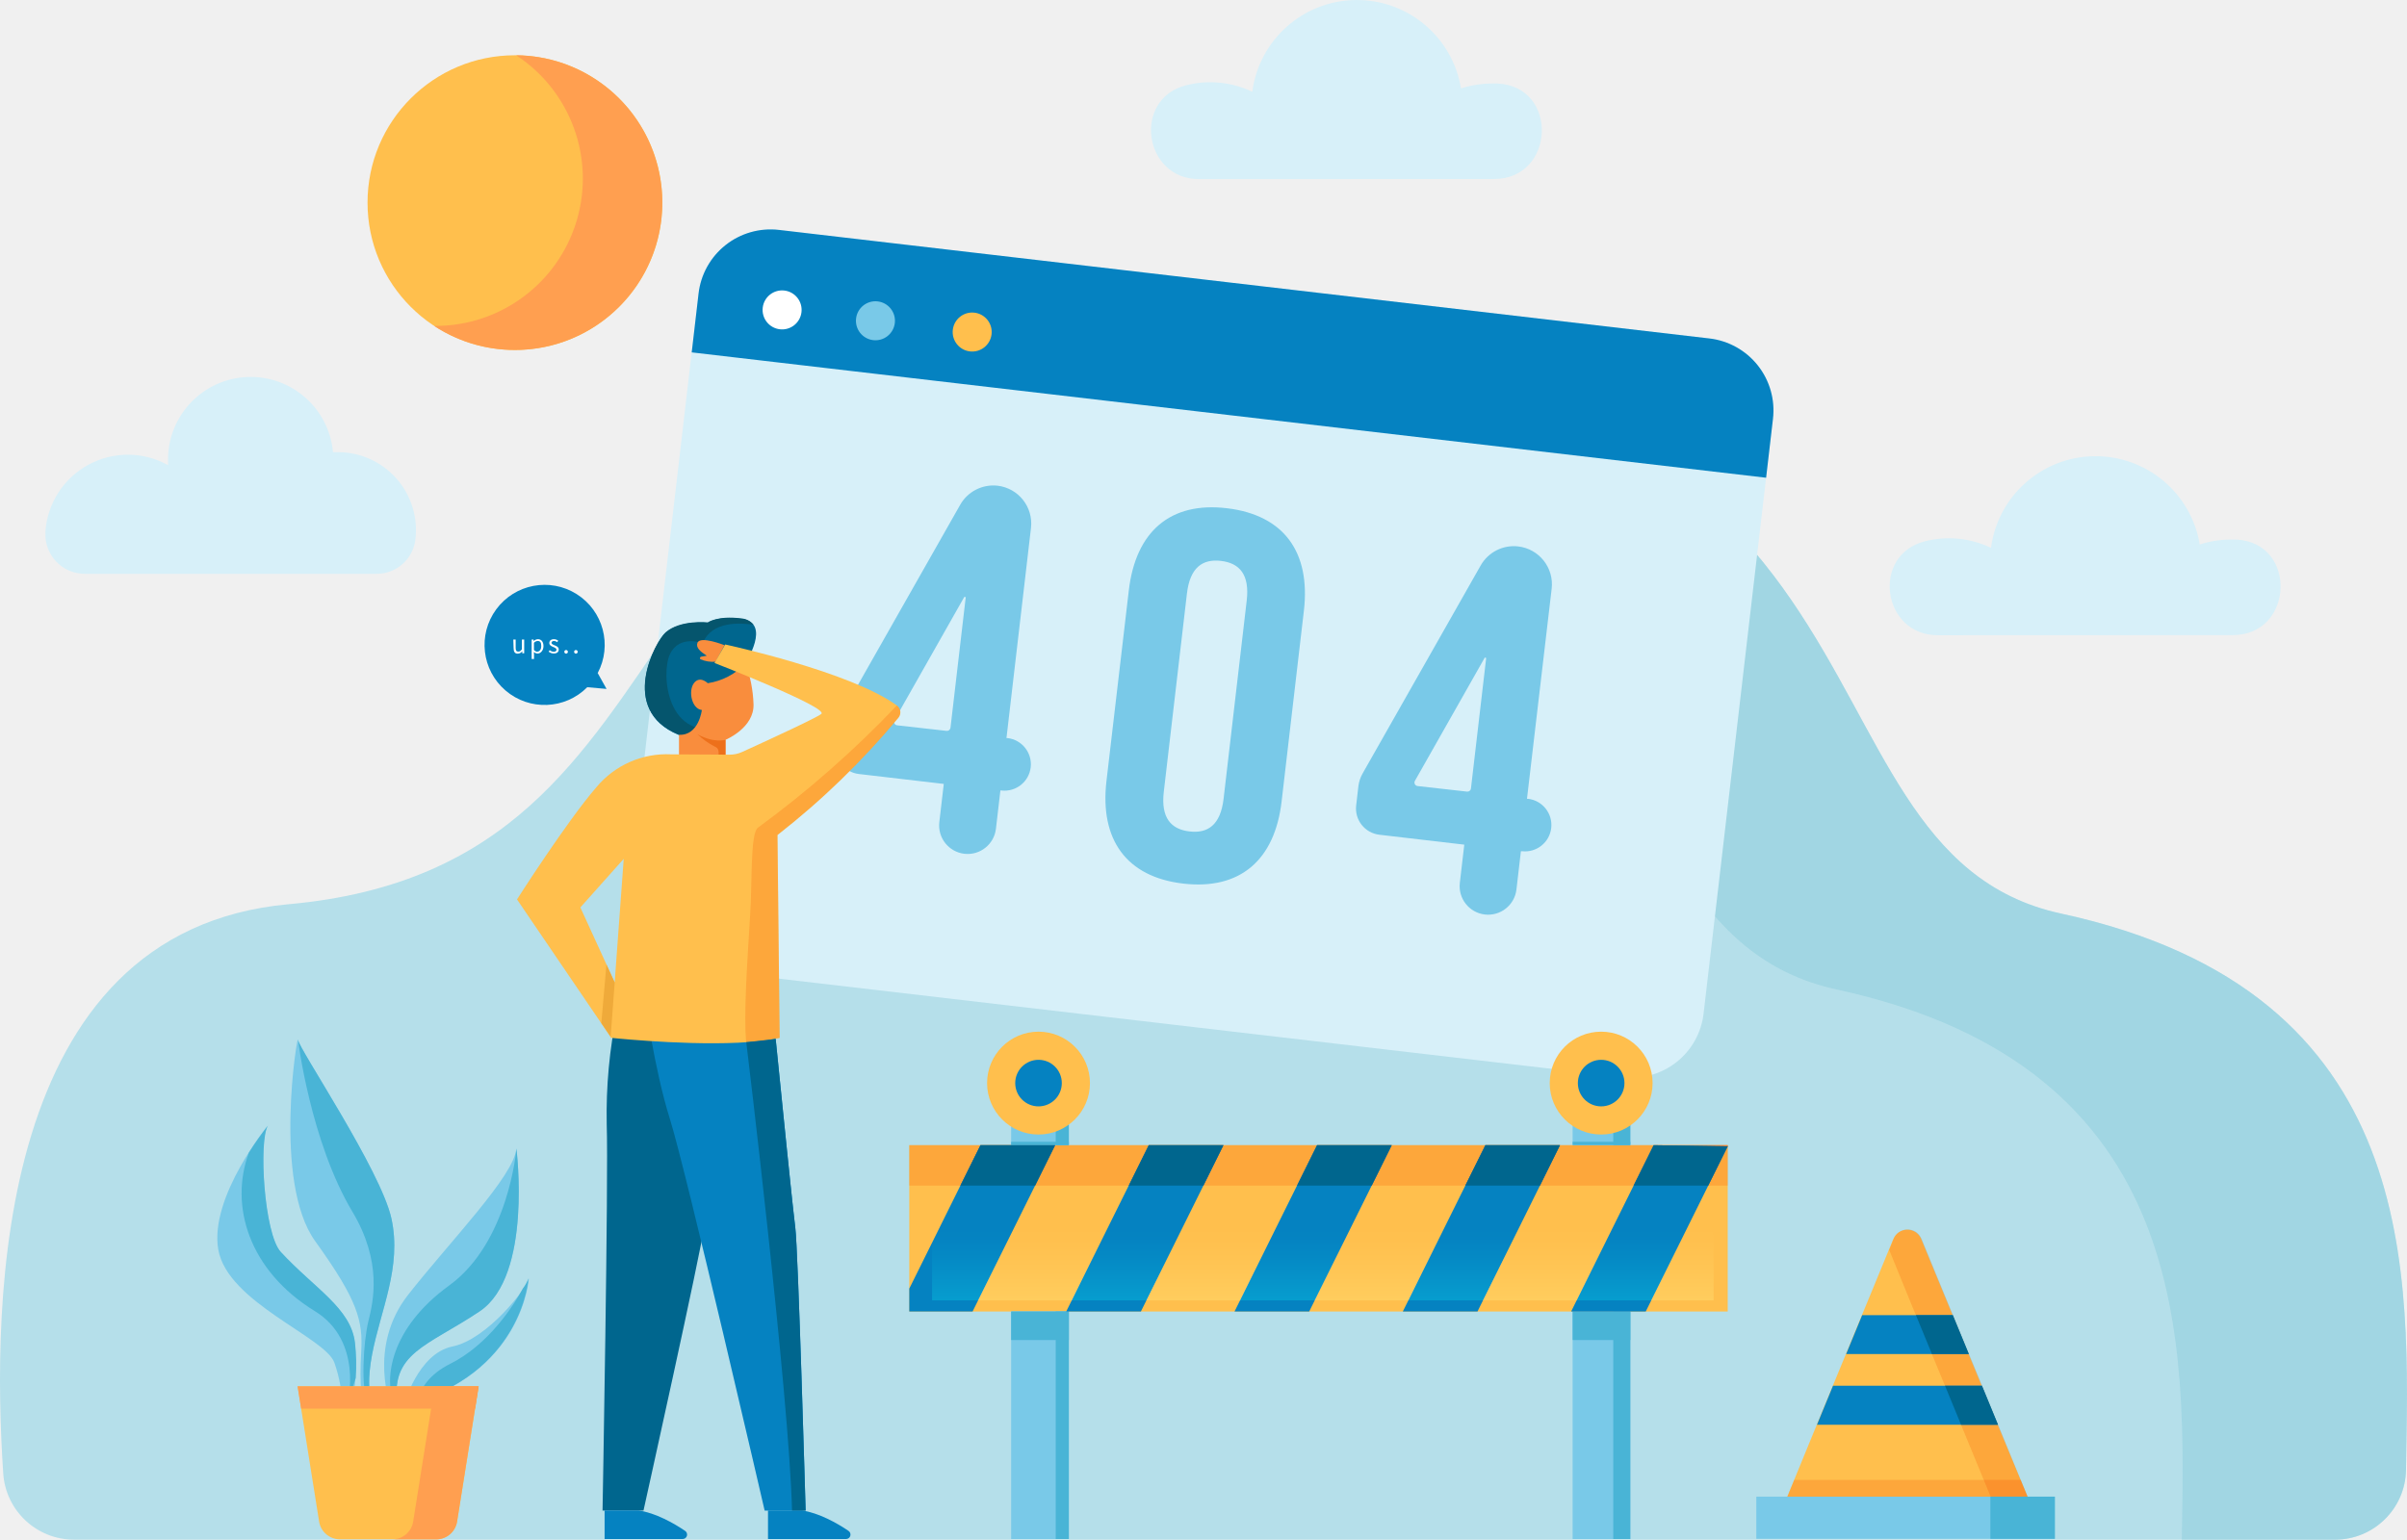
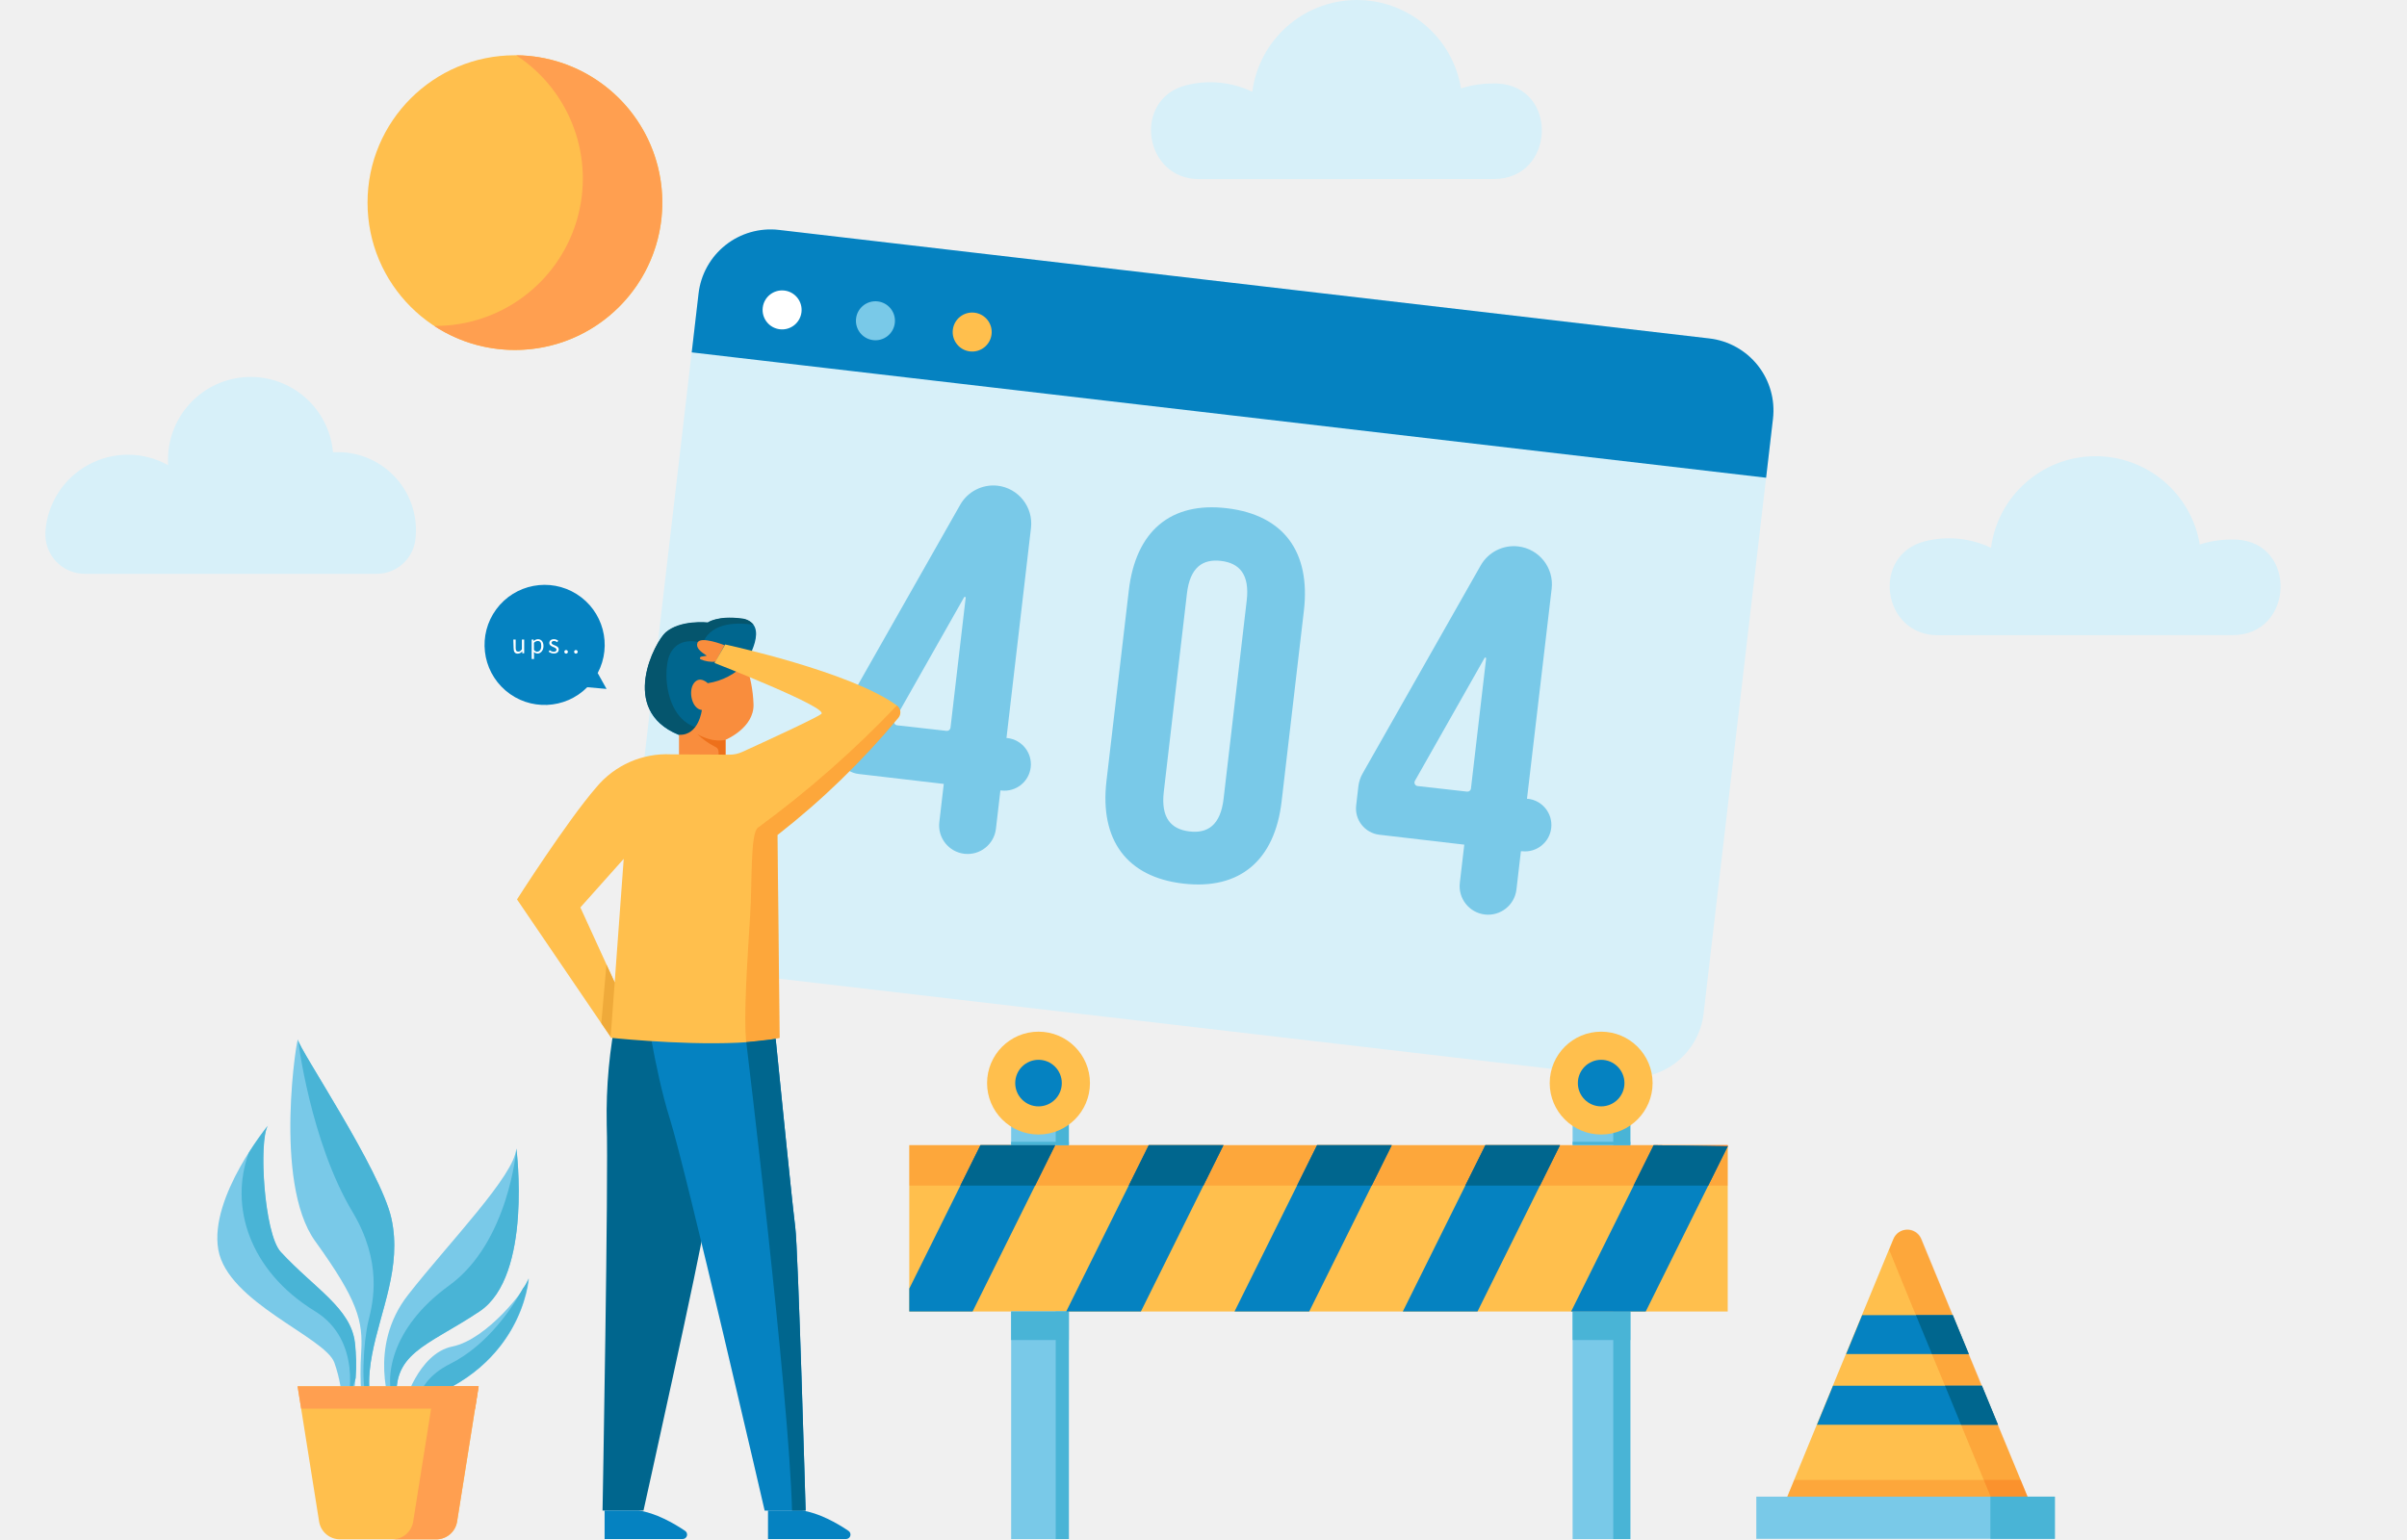
<svg xmlns="http://www.w3.org/2000/svg" viewBox="0 0 431.91 276.36">
  <defs>
    <style>.cls-1{isolation:isolate;}.cls-2{fill:#b5dfea;}.cls-3{fill:#90cedd;}.cls-19,.cls-3{opacity:0.55;}.cls-4{fill:#d7f0f9;}.cls-5{fill:#0582c1;}.cls-6{fill:#79c9e8;}.cls-7{fill:#fff;}.cls-8{fill:#ffbf4d;}.cls-9{fill:#00668e;}.cls-10{fill:#05556d;}.cls-11{fill:#f98d3d;}.cls-12{fill:#ed701b;}.cls-13{fill:none;}.cls-14{fill:#efaa3a;}.cls-15{fill:#f98d2b;opacity:0.29;mix-blend-mode:multiply;}.cls-16{fill:#49b4d6;}.cls-17{fill:#ff9f50;}.cls-18{fill:#f77e2d;}.cls-19{mix-blend-mode:overlay;fill:url(#linear-gradient);}</style>
-     <linearGradient id="linear-gradient" x1="237.37" y1="244.15" x2="237.37" y2="220.1" gradientUnits="userSpaceOnUse">
-       <stop offset="0" stop-color="#fff" />
-       <stop offset="0.12" stop-color="#fff" stop-opacity="0.82" />
-       <stop offset="0.3" stop-color="#fff" stop-opacity="0.58" />
-       <stop offset="0.47" stop-color="#fff" stop-opacity="0.37" />
-       <stop offset="0.64" stop-color="#fff" stop-opacity="0.21" />
-       <stop offset="0.78" stop-color="#fff" stop-opacity="0.1" />
-       <stop offset="0.91" stop-color="#fff" stop-opacity="0.02" />
-       <stop offset="1" stop-color="#fff" stop-opacity="0" />
-     </linearGradient>
  </defs>
  <g class="cls-1">
    <g id="Layer_2" data-name="Layer 2">
      <g id="OBJECTS">
-         <path class="cls-2" d="M419,276.36a12.73,12.73,0,0,0,12.73-12.52c.53-34.64,3.32-85.75-61.92-99.88C317,152.52,348.33,58.69,206.14,64.75c-102.07,4.35-75,90.39-154.32,97.55C-1,167.07-1.45,233.87.58,264.47a12.73,12.73,0,0,0,12.71,11.89Z" />
-         <path class="cls-3" d="M369.82,164C317,152.52,348.33,58.69,206.14,64.75c-24.28,1-41.24,6.7-54.07,14.81,4.32-.57,8.91-1,13.8-1.17,142.19-6.06,110.89,87.77,163.69,99.21,64.55,14,62.51,64.15,61.94,98.76H419a12.73,12.73,0,0,0,12.73-12.52C432.28,229.19,435.07,178.09,369.82,164Z" />
        <path class="cls-4" d="M306.73,60.75,139.78,41.27a13,13,0,0,0-14.43,11.41L112.9,159.43a13,13,0,0,0,11.41,14.43l166.95,19.49a13,13,0,0,0,14.43-11.41L318.14,75.18A13,13,0,0,0,306.73,60.75Z" />
        <path class="cls-5" d="M316.91,85.75l1.23-10.57a13,13,0,0,0-11.41-14.43L139.78,41.27a13,13,0,0,0-14.43,11.41l-1.23,10.57Z" />
        <path class="cls-6" d="M151.14,127.89,172.3,90.6A6.84,6.84,0,0,1,179,87.18h0a6.84,6.84,0,0,1,6,7.58l-4.4,37.72.19,0a4.74,4.74,0,0,1,4.16,5.25h0a4.74,4.74,0,0,1-5.25,4.16l-.19,0-.8,6.87a5.12,5.12,0,0,1-5.67,4.49h0a5.12,5.12,0,0,1-4.49-5.67l.8-6.87-15.24-1.78a4.74,4.74,0,0,1-4.16-5.26l.4-3.46A6.14,6.14,0,0,1,151.14,127.89Zm19.41,2.79,2.73-23.39a.15.15,0,0,0-.28-.09l-12.5,22.06a.63.63,0,0,0,.47.93l8.89,1A.63.63,0,0,0,170.54,130.68Z" />
        <path class="cls-6" d="M244.53,138.79l21.16-37.29a6.84,6.84,0,0,1,6.74-3.42h0a6.84,6.84,0,0,1,6,7.58L274,143.38l.19,0a4.74,4.74,0,0,1,4.16,5.25h0a4.74,4.74,0,0,1-5.25,4.16l-.19,0-.8,6.87a5.12,5.12,0,0,1-5.67,4.49h0a5.12,5.12,0,0,1-4.49-5.67l.8-6.87-15.24-1.78a4.74,4.74,0,0,1-4.16-5.26l.4-3.46A6.14,6.14,0,0,1,244.53,138.79Zm19.41,2.79,2.73-23.39a.15.15,0,0,0-.28-.09l-12.5,22.06a.63.63,0,0,0,.47.93l8.89,1A.63.63,0,0,0,263.94,141.58Z" />
        <path class="cls-6" d="M202.55,106C203.78,95.41,210,90,220.19,91.23s15,7.86,13.78,18.39l-4,34.25c-1.23,10.54-7.48,15.91-17.65,14.73s-15-7.86-13.78-18.39Zm6.28,36.12c-.55,4.7,1.31,6.73,4.61,7.12s5.57-1.16,6.12-5.87l4.15-35.57c.55-4.7-1.31-6.73-4.61-7.12s-5.57,1.16-6.12,5.87Z" />
        <circle class="cls-7" cx="140.33" cy="55.61" r="3.5" transform="translate(68.83 188.56) rotate(-83.34)" />
        <circle class="cls-6" cx="157.08" cy="57.57" r="3.5" transform="translate(81.69 206.92) rotate(-83.34)" />
        <circle class="cls-8" cx="174.44" cy="59.6" r="3.5" transform="translate(95.02 225.95) rotate(-83.34)" />
        <path class="cls-9" d="M110.75,181.6a89.84,89.84,0,0,0-1.88,20.22c.34,9.15-.75,69.31-.75,69.31h7.35s10.46-47.12,10.85-50.84S132,179.36,132,179.36Z" />
        <path class="cls-5" d="M115.64,178.86s1.69,12.85,4.57,22,17,70.29,17,70.29h7.35s-1.35-47.12-1.86-50.84-4.23-40.93-4.23-40.93Z" />
        <path class="cls-5" d="M137.81,271.12v5.13h14a.8.8,0,0,0,.44-1.47c-2-1.36-5.32-3.24-8.37-3.66Z" />
        <path class="cls-5" d="M108.49,271.12v5.13h14a.8.8,0,0,0,.44-1.47c-2-1.36-5.32-3.24-8.37-3.66Z" />
        <path class="cls-9" d="M133.73,119.06s4.81-7.31-.71-8c-4.24-.55-6,.72-6,.72s-4.88-.54-7.56,1.78c-1.83,1.59-8.55,13.9,2.32,18.35s8.55-6.95,8.55-6.95Z" />
        <path class="cls-10" d="M133,111c-4.24-.55-6,.72-6,.72s-4.88-.54-7.56,1.78c-1.83,1.59-8.55,13.9,2.32,18.35,5.11,2.09,7.3.68,8.2-1.4-10.31,2.9-11.43-9.53-9.73-13.06s5.87-1.94,5.87-1.94c1.62-4.08,6.91-3.64,9.09-3.32A3,3,0,0,0,133,111Z" />
        <path class="cls-11" d="M127,122.63s-1.43-1.43-2.49,0-.36,4.63,1.43,4.81c0,0-.53,4.63-4.1,4.45v3.74h8.37v-2.85s5.17-2.14,5-6.41a23.63,23.63,0,0,0-1.43-7.31A11.64,11.64,0,0,1,127,122.63Z" />
        <path class="cls-12" d="M128.24,134c.83.35.68.87.72,1.65h1.2v-2.85s-2,.64-5-1A13.15,13.15,0,0,0,128.24,134Z" />
        <path class="cls-11" d="M130,115.81s-4.34-1.73-4.85-.43c-.33.85.51,1.58,1.67,2.32l-1,.17a.27.27,0,0,0-.13.47,5.75,5.75,0,0,0,2.71.44Z" />
        <polygon class="cls-13" points="104.14 162.88 109.95 181.62 109.85 180.68 109.95 181.62 111.92 154.33 104.14 162.88" />
        <path class="cls-8" d="M161,126.68c-8.28-6.13-30.88-11-30.88-11L128.21,119s20.52,8,19.17,9.14c-.8.7-10.82,5.29-14.22,6.84a5.39,5.39,0,0,1-2.33.48l-10.39-.06A16.4,16.4,0,0,0,107,141.32c-5.27,6.07-14.23,20.12-14.23,20.12l15.1,22.2,1.67,2.45v.18l1.49.15c4.85.45,20.41,1.68,28.64-.07l.23-.05-.39-36.42a141.17,141.17,0,0,0,21.66-21A1.52,1.52,0,0,0,161,126.68ZM110.3,176.35l-1.47-3.22-4.69-10.25,7.78-8.72-1.4,19.13Z" />
        <polygon class="cls-14" points="108.82 173.13 110.3 176.35 109.58 186.06 109.57 186.09 107.9 183.64 108.82 173.13" />
        <path class="cls-15" d="M136,148.57c-1.4,1-1,10-1.39,15.65-.58,9.43-1.14,17.59-.73,22.85a42,42,0,0,0,5.79-.73l.23-.05-.39-36.42a141.17,141.17,0,0,0,21.66-21,1.52,1.52,0,0,0-.24-2.23A185.49,185.49,0,0,1,136,148.57Z" />
        <path class="cls-9" d="M142.7,220.29c-.37-2.68-2.41-22.8-3.51-33.8l-5.28.58s7.7,63.33,8.21,84.06h2.44S143.21,224,142.7,220.29Z" />
        <path class="cls-5" d="M108.84,123.66l-1.59-2.85a10.78,10.78,0,1,0-1.87,2.54Z" />
        <path class="cls-7" d="M92.11,114.8h.42v1.5c0,.46.14.66.46.66s.43-.13.66-.41V114.8h.41v2.46h-.34l0-.38h0a1,1,0,0,1-.81.45c-.52,0-.75-.33-.75-1Z" />
        <path class="cls-7" d="M95.82,117.46v.83H95.4v-3.5h.34l0,.28h0a1.27,1.27,0,0,1,.78-.34c.63,0,1,.49,1,1.25s-.5,1.33-1.06,1.33a1.14,1.14,0,0,1-.68-.28Zm.6-.5c.4,0,.7-.37.7-1s-.18-.91-.65-.91a1,1,0,0,0-.66.33v1.29A1,1,0,0,0,96.42,117Z" />
        <path class="cls-7" d="M98.65,116.7a1.11,1.11,0,0,0,.72.29c.32,0,.49-.17.49-.38s-.29-.36-.56-.47-.73-.29-.73-.71.31-.7.84-.7a1.23,1.23,0,0,1,.76.28l-.2.26a.91.91,0,0,0-.56-.22c-.31,0-.45.17-.45.35s.27.32.55.43.75.28.75.74-.32.73-.9.73a1.48,1.48,0,0,1-.92-.34Z" />
        <path class="cls-7" d="M101.56,116.68a.32.32,0,1,1-.3.32A.31.31,0,0,1,101.56,116.68Z" />
        <path class="cls-7" d="M103.32,116.68a.32.32,0,1,1-.3.32A.31.31,0,0,1,103.32,116.68Z" />
        <path class="cls-6" d="M67.5,253.3s-2.26-2.12-.74-10.14,5.38-15.73,3.48-24.43-16.73-30.65-16.77-32.11-4.58,25.53,3.09,36.17,8.59,14.32,8.25,19.92.08,10.1.92,11.4Z" />
        <path class="cls-16" d="M66.1,237.16c-.89,3.58-1.43,12.55,0,14.7.13.2.32.09.56-.28-.43-1.48-.72-4.08.1-8.42,1.52-8,5.38-15.73,3.48-24.43s-16.73-30.65-16.77-32.11c0,0,2.24,18.29,9.76,30.87C68.62,226.5,67,233.58,66.1,237.16Z" />
        <path class="cls-6" d="M70.21,252.74s-4.36-10.88,3-20.3,19.2-21.52,19.43-26.31c0,0,3,22.75-6.58,29.19S69.74,242.8,71.4,252.7Z" />
        <path class="cls-16" d="M80.58,230.75c-10.72,7.8-11.59,16.79-9.93,21a1.06,1.06,0,0,0,.7.63c-1.44-9.56,5.25-10.65,14.74-17s6.58-29.19,6.58-29.19S91.3,223,80.58,230.75Z" />
        <path class="cls-6" d="M63,253a38,38,0,0,0,.65-12c-.74-6.22-7.24-9.72-13.31-16.29-3.12-3.38-4-21.25-2.11-22.91,0,0-10.72,13-9.06,22.5S58.35,240,60,244.59A25.52,25.52,0,0,1,61.45,253Z" />
        <path class="cls-16" d="M44.65,206.92c-3.54,9.59.09,21.21,11.86,28.43,8.66,5.31,5.9,16.36,5.9,16.36l1.42-4.36a34.55,34.55,0,0,0-.13-6.34c-.74-6.22-7.24-9.72-13.31-16.29-3-3.26-4-20-2.31-22.67A57.38,57.38,0,0,0,44.65,206.92Z" />
        <path class="cls-16" d="M48.08,202l.19-.24A1.06,1.06,0,0,0,48.08,202Z" />
        <path class="cls-6" d="M72.45,252.27s2.51-9.32,8.73-10.58,13.35-10.44,13.73-12.24C94.91,229.46,93.86,246.77,72.45,252.27Z" />
        <path class="cls-16" d="M80.82,244.78c-3.81,1.9-5.39,4.46-6,6.79,19.06-6.13,20-22.11,20-22.11a6.83,6.83,0,0,1-1,1.82C92.07,234.55,87.54,241.41,80.82,244.78Z" />
        <path class="cls-8" d="M85.89,248.84H53.4l3.86,24.27A3.79,3.79,0,0,0,61,276.3H78.29a3.79,3.79,0,0,0,3.74-3.2Z" />
        <polygon class="cls-17" points="85.26 252.85 85.89 248.84 53.4 248.84 54.04 252.85 85.26 252.85" />
        <path class="cls-17" d="M78,248.84l-3.86,24.27a3.79,3.79,0,0,1-3.74,3.2h7.87a3.79,3.79,0,0,0,3.74-3.2l3.86-24.27Z" />
        <rect class="cls-8" x="163.16" y="205.55" width="146.86" height="29.86" />
        <rect class="cls-15" x="163.16" y="205.55" width="146.86" height="7.25" />
        <polygon class="cls-18" points="175.93 205.56 189.33 205.56 185.74 212.81 172.33 212.81 175.93 205.56" />
        <polygon class="cls-18" points="206.13 205.56 219.53 205.56 215.94 212.81 202.54 212.81 206.13 205.56" />
        <polygon class="cls-18" points="236.33 205.56 249.73 205.56 246.14 212.81 232.74 212.81 236.33 205.56" />
        <polygon class="cls-18" points="266.53 205.56 279.92 205.56 276.33 212.81 262.93 212.81 266.53 205.56" />
        <polygon class="cls-18" points="310.02 205.56 310.02 205.76 306.52 212.81 293.13 212.81 296.73 205.56 310.02 205.56" />
        <rect class="cls-6" x="181.44" y="235.42" width="10.35" height="40.83" />
        <rect class="cls-16" x="189.44" y="235.42" width="2.35" height="40.83" />
        <rect class="cls-6" x="282.19" y="235.42" width="10.35" height="40.83" />
        <rect class="cls-16" x="289.48" y="235.42" width="3.06" height="40.83" />
        <rect class="cls-16" x="181.44" y="235.39" width="10.35" height="5.14" />
        <rect class="cls-16" x="282.19" y="235.39" width="10.35" height="5.14" />
        <rect class="cls-6" x="181.44" y="200.89" width="10.35" height="4.64" />
        <rect class="cls-16" x="189.44" y="200.89" width="2.35" height="4.64" />
        <rect class="cls-6" x="282.19" y="200.89" width="10.35" height="4.64" />
        <rect class="cls-16" x="289.48" y="200.89" width="3.06" height="4.64" />
        <rect class="cls-16" x="181.44" y="204.95" width="10.35" height="0.58" />
        <rect class="cls-16" x="282.19" y="204.95" width="10.35" height="0.58" />
        <polygon class="cls-5" points="189.33 205.56 174.52 235.41 163.16 235.41 163.16 231.3 175.93 205.56 189.33 205.56" />
        <polygon class="cls-5" points="206.13 205.56 191.32 235.41 204.72 235.41 219.53 205.56 206.13 205.56" />
        <polygon class="cls-5" points="249.73 205.56 234.92 235.41 221.52 235.41 236.33 205.56 249.73 205.56" />
        <polygon class="cls-5" points="279.92 205.56 265.12 235.41 251.72 235.41 266.53 205.56 279.92 205.56" />
        <polygon class="cls-5" points="296.73 205.56 281.92 235.41 295.31 235.41 310.02 205.76 296.73 205.56" />
        <polygon class="cls-9" points="189.33 205.56 185.74 212.81 172.33 212.81 175.93 205.56 189.33 205.56" />
        <polygon class="cls-9" points="219.53 205.56 215.94 212.81 202.54 212.81 206.13 205.56 219.53 205.56" />
        <polygon class="cls-9" points="249.73 205.56 246.14 212.81 232.74 212.81 236.33 205.56 249.73 205.56" />
        <polygon class="cls-9" points="279.92 205.56 276.33 212.81 262.93 212.81 266.53 205.56 279.92 205.56" />
        <polygon class="cls-9" points="310.02 205.76 306.52 212.81 293.13 212.81 296.73 205.56 310.02 205.76" />
        <rect class="cls-19" x="167.25" y="218.47" width="140.24" height="14.94" />
        <circle class="cls-8" cx="186.35" cy="194.41" r="9.23" />
        <circle class="cls-5" cx="186.35" cy="194.41" r="4.18" />
        <circle class="cls-8" cx="287.31" cy="194.41" r="9.23" />
        <circle class="cls-5" cx="287.31" cy="194.41" r="4.18" />
        <path class="cls-8" d="M365.66,273.08H318.89L326,255.74h0l2.88-7,.79-1.92,1.29-3.12.26-.64,2.88-7,.53-1.27,5.1-12.38a2.7,2.7,0,0,1,5,0l5.1,12.38.53,1.27,2.88,7,.26.64,1.29,3.12.79,1.92,2.88,7h0Z" />
        <polygon class="cls-15" points="321.96 265.64 318.89 273.08 365.67 273.08 362.6 265.64 321.96 265.64" />
        <rect class="cls-6" x="315.15" y="268.64" width="53.57" height="7.57" />
        <rect class="cls-16" x="357.15" y="268.64" width="11.57" height="7.57" />
        <path class="cls-15" d="M363.82,268.63h-6.62l-5.31-12.89h0l-2.88-7-.79-1.92-1.29-3.12-.26-.64-2.88-7-.53-1.27L339,224.36l.8-2a2.7,2.7,0,0,1,5,0l5.1,12.38.53,1.27,2.88,7,.26.64,1.29,3.12.79,1.92,2.88,7h0Z" />
        <polygon class="cls-5" points="353.28 243.05 331.27 243.05 334.15 236.06 350.4 236.06 353.28 243.05" />
        <polygon class="cls-5" points="358.51 255.73 358.51 255.74 326.04 255.74 326.04 255.73 328.92 248.73 355.63 248.73 358.51 255.73" />
        <polygon class="cls-9" points="353.28 243.05 346.67 243.05 343.79 236.06 350.4 236.06 353.28 243.05" />
        <polygon class="cls-9" points="358.51 255.73 358.51 255.74 351.89 255.74 351.89 255.73 349.01 248.73 355.63 248.73 358.51 255.73" />
        <path class="cls-4" d="M67.52,103a7,7,0,0,0,7-6A14,14,0,0,0,60.69,81.16c-.32,0-.63,0-.94,0a14.83,14.83,0,0,0-29.6,1.25c0,.36,0,.72,0,1.08a14.83,14.83,0,0,0-22,11.88v.18A7.07,7.07,0,0,0,15.25,103Z" />
        <path class="cls-4" d="M400.65,114c11,0,11.65-16.61.62-17.15l-.91,0a18.4,18.4,0,0,0-5.64.88,18.94,18.94,0,0,0-37.46.6,17.53,17.53,0,0,0-11.9-1.16c-9.65,2.49-7.63,16.85,2.34,16.85Z" />
        <path class="cls-4" d="M268.09,32.13c11,0,11.65-16.61.62-17.14l-.91,0a18.4,18.4,0,0,0-5.64.88,18.93,18.93,0,0,0-37.45.6,17.52,17.52,0,0,0-11.9-1.16c-9.65,2.48-7.62,16.84,2.34,16.84Z" />
        <circle class="cls-8" cx="92.4" cy="36.37" r="26.45" />
        <path class="cls-17" d="M92.62,9.92A26.45,26.45,0,0,1,78.11,58.5H77.9A26.45,26.45,0,1,0,92.62,9.92Z" />
      </g>
    </g>
  </g>
</svg>
